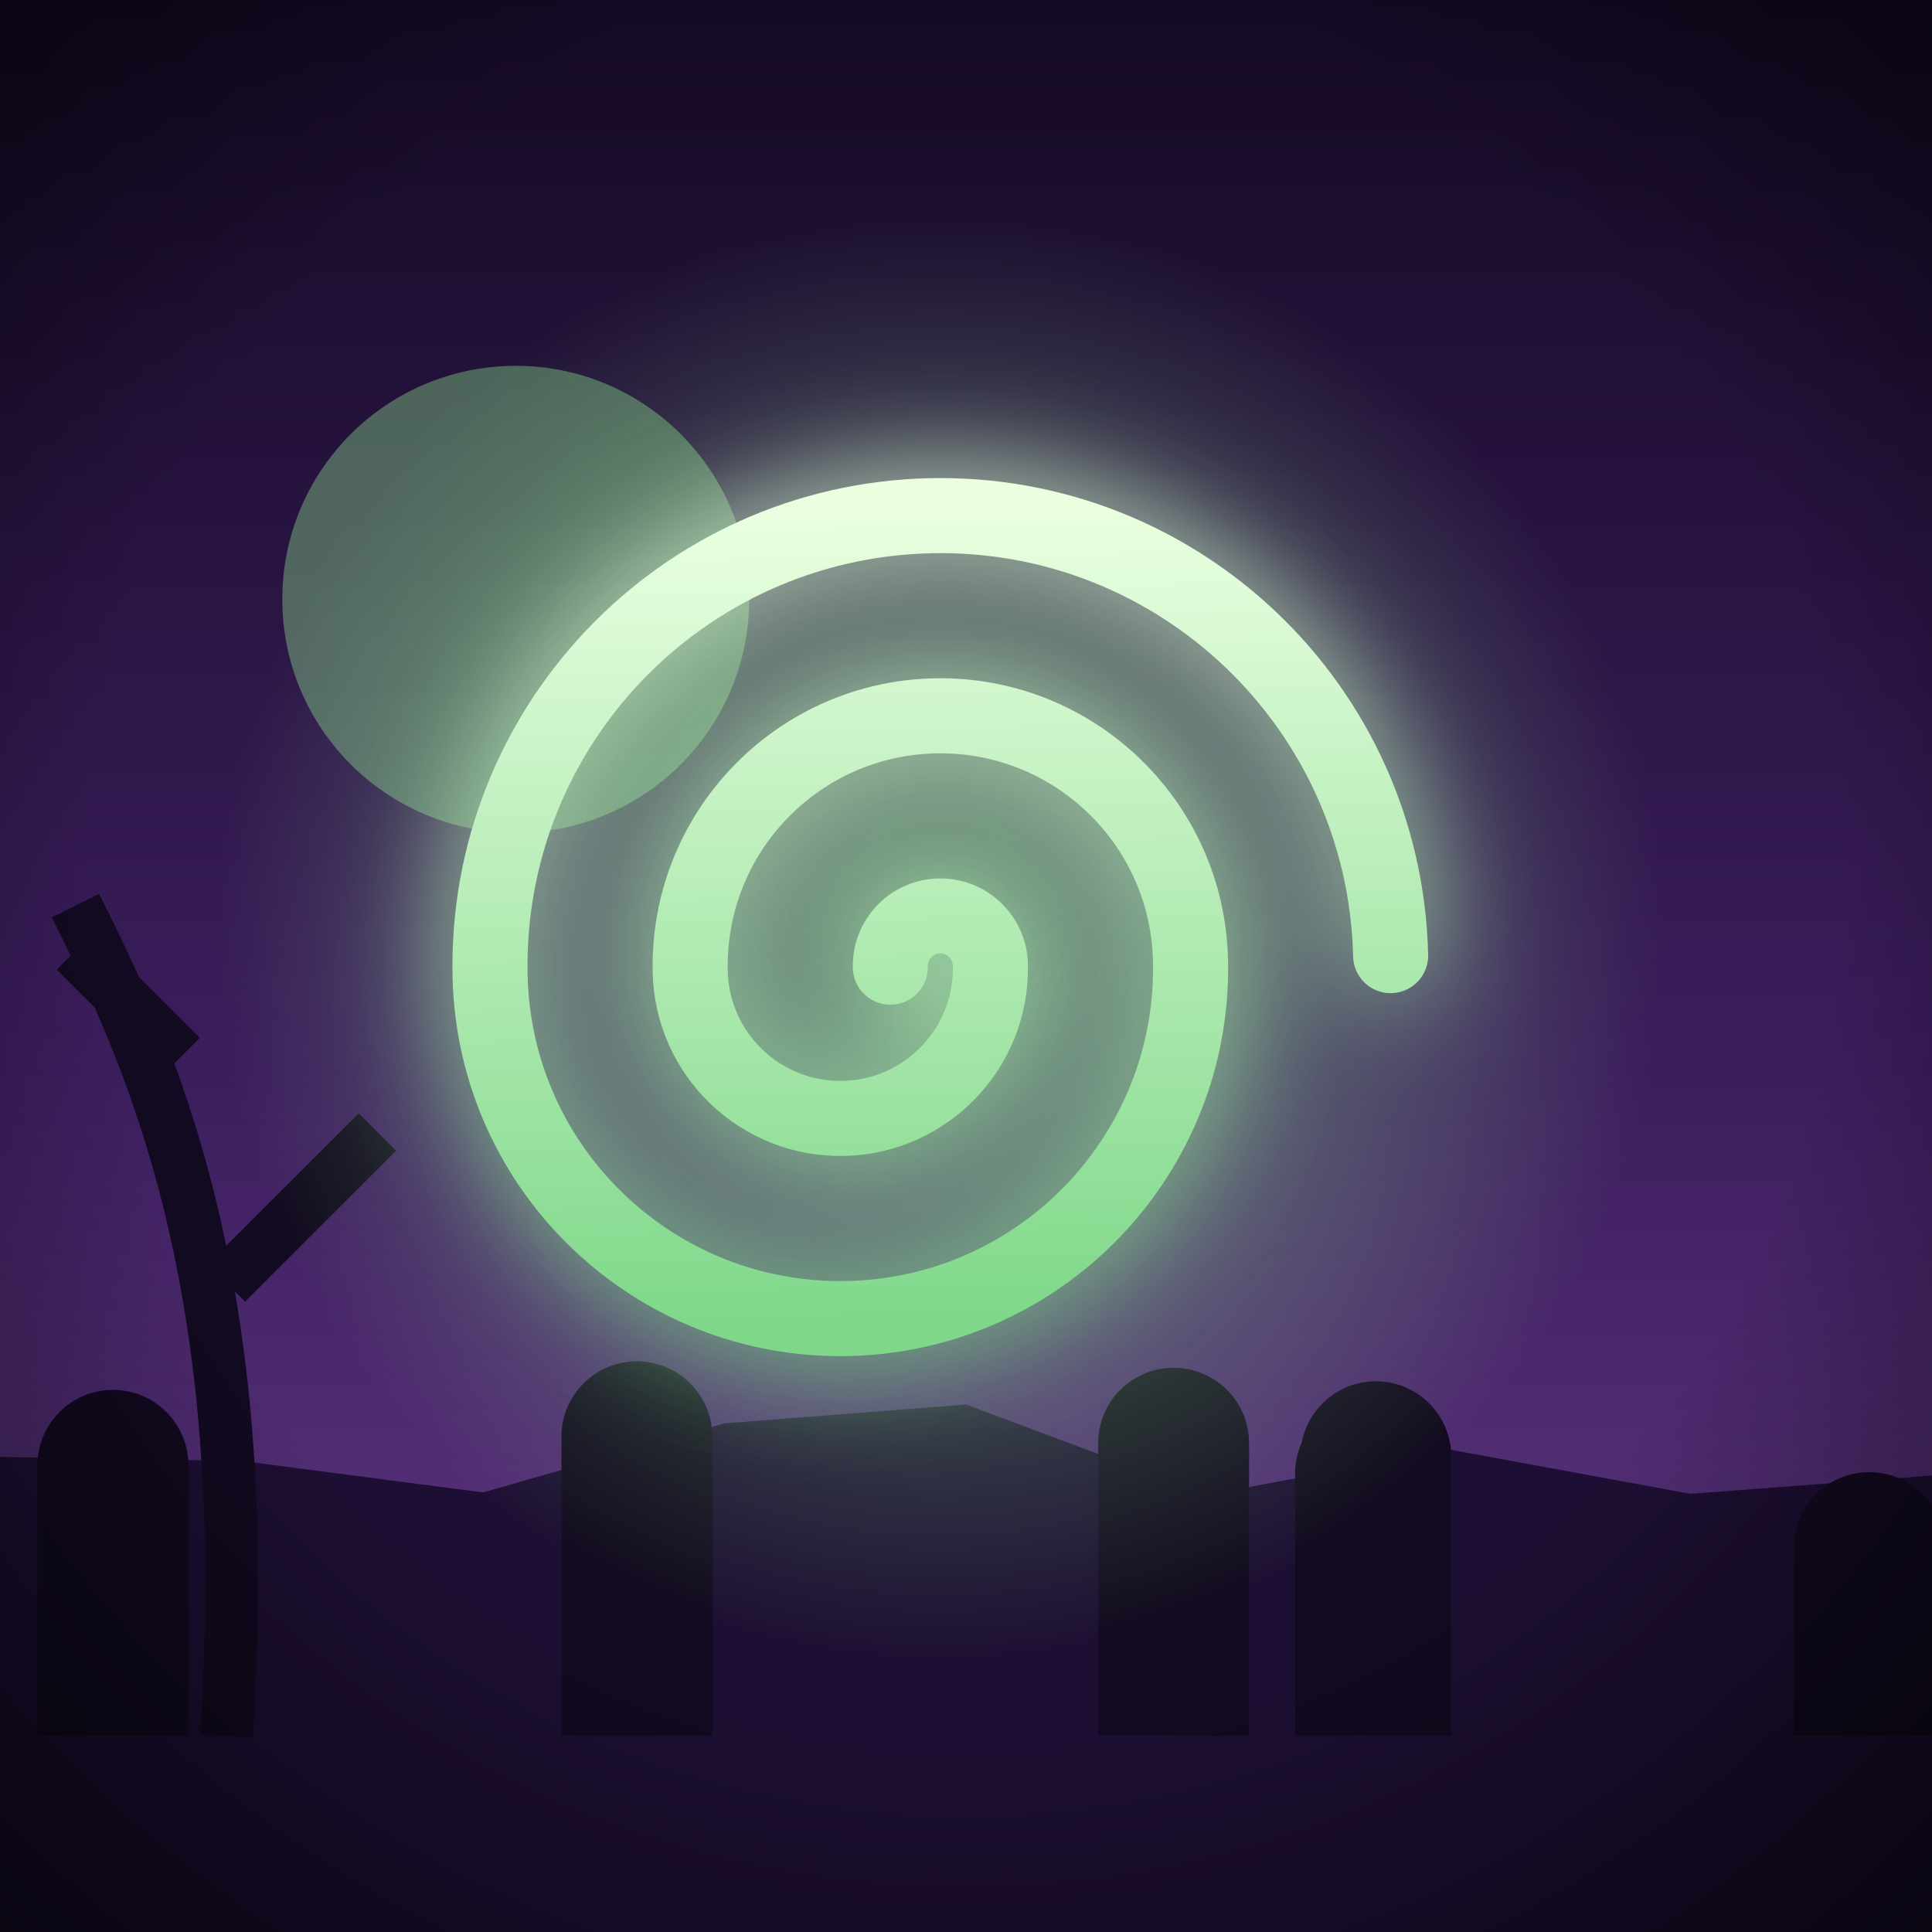
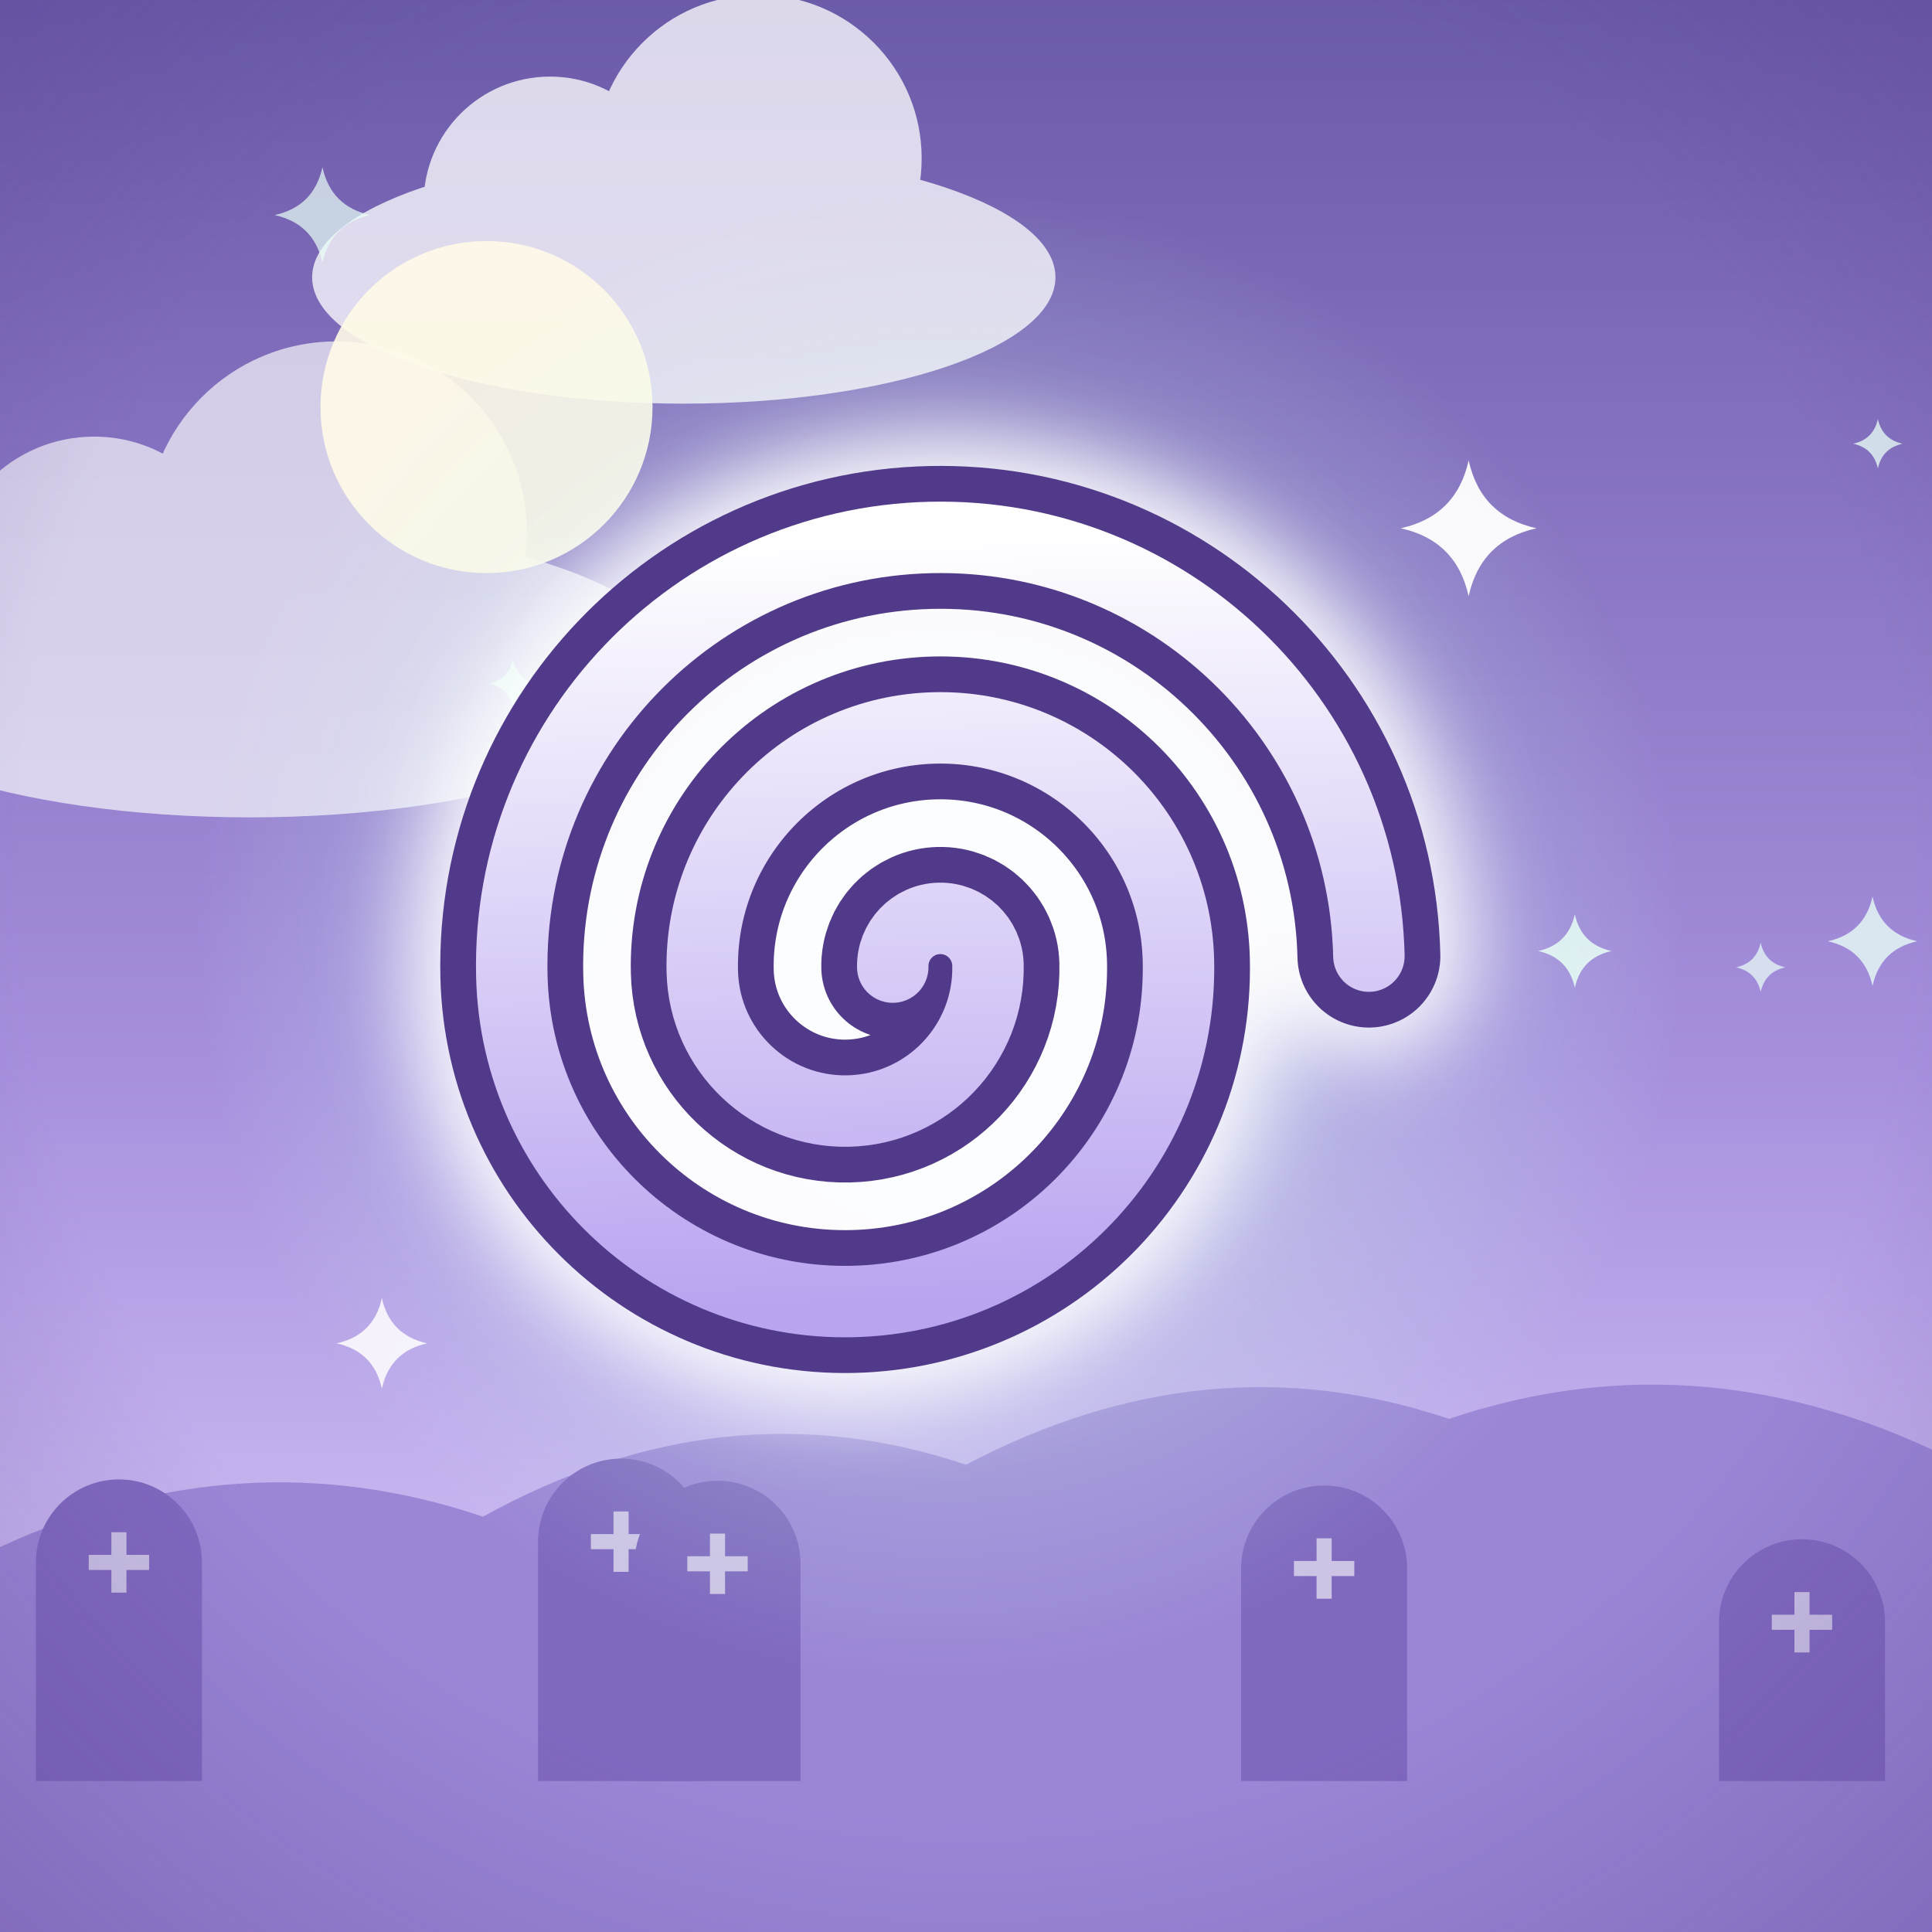
<svg xmlns="http://www.w3.org/2000/svg" viewBox="0 0 256 256" width="256" height="256">
  <defs>
    <linearGradient id="sky" x1="0" y1="0" x2="0" y2="1">
-       <stop offset="0" stop-color="#140a24" />
-       <stop offset=".55" stop-color="#3b1d5c" />
-       <stop offset="1" stop-color="#6a3f8f" />
+       <stop offset="0" stop-color="#6b5aa8" />
+       <stop offset=".55" stop-color="#a690de" />
+       <stop offset="1" stop-color="#e4d6ff" />
    </linearGradient>
    <radialGradient id="halo" cx=".5" cy=".5" r=".5">
-       <stop offset="0" stop-color="#9dff9a" stop-opacity=".55" />
-       <stop offset="1" stop-color="#9dff9a" stop-opacity="0" />
+       <stop offset="0" stop-color="#d4fff0" stop-opacity=".85" />
+       <stop offset=".6" stop-color="#d4fff0" stop-opacity=".25" />
+       <stop offset="1" stop-color="#d4fff0" stop-opacity="0" />
    </radialGradient>
    <linearGradient id="gl" x1="0" y1="0" x2="0" y2="1">
-       <stop offset="0" stop-color="#e9ffe0" />
-       <stop offset="1" stop-color="#7fd88a" />
+       <stop offset="0" stop-color="#ffffff" />
+       <stop offset="1" stop-color="#b9a4f0" />
    </linearGradient>
    <radialGradient id="vig" cx=".5" cy=".45" r=".75">
-       <stop offset=".6" stop-color="#000" stop-opacity="0" />
-       <stop offset="1" stop-color="#000" stop-opacity=".7" />
+       <stop offset=".65" stop-color="#523a8a" stop-opacity="0" />
+       <stop offset="1" stop-color="#523a8a" stop-opacity=".35" />
    </radialGradient>
    <filter id="blur" x="-30%" y="-30%" width="160%" height="160%">
-       <feGaussianBlur stdDeviation="9" />
+       <feGaussianBlur stdDeviation="7" />
    </filter>
-     <style>.k{fill:#140a24;opacity:.85}.ks{fill:none;stroke:#140a24;stroke-width:6;stroke-linecap:round;opacity:.8}.s{fill:none;stroke:url(#gl);stroke-linecap:round;stroke-linejoin:round}</style>
+     <style>.k{fill:#523a8a;opacity:.9}.ks{fill:none;stroke:#523a8a;stroke-width:6;stroke-linecap:round;opacity:.85}.s{fill:none;stroke:url(#gl);stroke-linecap:round;stroke-linejoin:round}</style>
  </defs>
  <rect width="256" height="256" fill="url(#sky)" />
-   <circle cx="68.339" cy="79.406" r="30.933" fill="#9dff9a" opacity=".35" />
-   <path d="M0 256L0 200L0 193.05L32 193.581L64 197.753L96 188.602L128 186.107L160 198.072L192 192.06L224 197.939L256 195.517L256 256z" fill="#1d0f33" />
-   <path d="M145.509 230v-38.762a10 10 0 0 1 20 0v38.762z" fill="#120a20" />
-   <path d="M172.303 230v-36.974a10 10 0 0 1 20 0v36.974z" fill="#120a20" />
-   <path d="M74.393 230v-39.62a10 10 0 0 1 20 0v39.62z" fill="#120a20" />
-   <path d="M237.677 230v-24.931a10 10 0 0 1 20 0v24.931z" fill="#120a20" />
-   <path d="M4.965 230v-35.834a10 10 0 0 1 20 0v35.834z" fill="#120a20" />
-   <path d="M171.602 230v-34.723a10 10 0 0 1 20 0v34.723z" fill="#120a20" />
-   <path d="M30 230c4-60-10-90-20-110M30 170l20-20M24 140l-14-14" stroke="#120a20" stroke-width="7" fill="none" />
-   <circle cx="124.602" cy="124" r="96" fill="url(#halo)" />
-   <g transform="translate(124.6024 128) rotate(-1.320813) scale(0.8288684) translate(-128 -128)">
-     <g filter="url(#blur)" opacity=".9" fill="#9dff9a" stroke="#9dff9a">
-       <path d="M128 128m-8 0a8 8 0 1 1 16 0a24 24 0 1 1-48 0a40 40 0 1 1 80 0a56 56 0 1 1-112 0a72 72 0 1 1 144 0" class="s" stroke-width="12" />
+   <g fill="#ffffff" opacity="0.654">
+     <ellipse cx="33.105" cy="88.812" rx="57.333" ry="19.493" />
+     <circle cx="12.465" cy="77.345" r="19.493" />
+     <circle cx="44.571" cy="70.465" r="25.226" />
+   </g>
+   <g fill="#ffffff" opacity="0.758">
+     <ellipse cx="90.607" cy="36.742" rx="49.247" ry="16.744" />
+     <circle cx="72.878" cy="26.892" r="16.744" />
+     <circle cx="100.456" cy="20.983" r="21.669" />
+   </g>
+   <circle cx="64.464" cy="53.94" r="22" fill="#fffbe8" opacity=".9" />
+   <circle cx="77.454" cy="40" r="20" fill="#6b5aa8" opacity=".0" />
+   <path d="M0 256L0 205Q32 190.165 64 200.965Q96 183.287 128 194.087Q160 177.213 192 188.013Q224 177.213 256 192.077Q288 178.676 320 189.476L256 256z" fill="#9b86d6" />
+   <path d="M71.293 236v-31.724a11 11 0 0 1 22 0v31.724z" fill="#7f69bf" />
+   <path d="M82.293 200.276v8M78.293 204.276h8" stroke="#fff" stroke-width="2" opacity=".6" />
+   <path d="M227.774 236v-21.041a11 11 0 0 1 22 0v21.041z" fill="#7f69bf" />
+   <path d="M238.774 210.959v8M234.774 214.959h8" stroke="#fff" stroke-width="2" opacity=".6" />
+   <path d="M4.758 236v-28.97a11 11 0 0 1 22 0v28.97z" fill="#7f69bf" />
+   <path d="M15.758 203.03v8M11.758 207.03h8" stroke="#fff" stroke-width="2" opacity=".6" />
+   <path d="M164.452 236v-28.162a11 11 0 0 1 22 0v28.162z" fill="#7f69bf" />
+   <path d="M175.452 203.838v8M171.452 207.838h8" stroke="#fff" stroke-width="2" opacity=".6" />
+   <path d="M84.073 236v-28.79a11 11 0 0 1 22 0v28.79z" fill="#7f69bf" />
+   <path d="M95.073 203.21v8M91.073 207.21h8" stroke="#fff" stroke-width="2" opacity=".6" />
+   <path d="M67.959 87.418Q68.529 90.013 71.124 90.583Q68.529 91.153 67.959 93.747Q67.39 91.153 64.795 90.583Q67.39 90.013 67.959 87.418z" fill="#e9fff6" opacity="0.765" />
+   <path d="M208.673 121.154Q209.549 125.142 213.537 126.017Q209.549 126.893 208.673 130.881Q207.798 126.893 203.81 126.017Q207.798 125.142 208.673 121.154z" fill="#e9fff6" opacity="0.859" />
+   <path d="M248.829 55.526Q249.418 58.208 252.099 58.796Q249.418 59.385 248.829 62.067Q248.241 59.385 245.559 58.796Q248.241 58.208 248.829 55.526z" fill="#e9fff6" opacity="0.812" />
+   <path d="M233.299 124.911Q233.887 127.59 236.565 128.178Q233.887 128.765 233.299 131.444Q232.711 128.765 230.032 128.178Q232.711 127.59 233.299 124.911z" fill="#e9fff6" opacity="0.725" />
+   <path d="M42.726 22.161Q43.866 27.357 49.063 28.498Q43.866 29.639 42.726 34.836Q41.585 29.639 36.388 28.498Q41.585 27.357 42.726 22.161z" fill="#e9fff6" opacity="0.705" />
+   <path d="M248.119 118.8Q249.185 123.655 254.04 124.721Q249.185 125.787 248.119 130.642Q247.054 125.787 242.199 124.721Q247.054 123.655 248.119 118.8z" fill="#e9fff6" opacity="0.791" />
+   <circle cx="124.602" cy="124" r="100" fill="url(#halo)" />
+   <g transform="translate(124.6024 128) rotate(-1.320813) scale(0.7888684) translate(-128 -128)">
+     <g filter="url(#blur)" opacity=".95" fill="#ffffff" stroke="#ffffff" stroke-width="22">
+       <path d="M128 128m-8 0a8 8 0 1 1 16 0a24 24 0 1 1-48 0a40 40 0 1 1 80 0a56 56 0 1 1-112 0a72 72 0 1 1 144 0" fill="none" stroke="#ffffff" stroke-linecap="round" stroke-linejoin="round" data-o="1" stroke-width="34" />
    </g>
-     <g fill="url(#gl)" stroke="#140a24" stroke-width="2">
+     <g fill="#523a8a" stroke="#523a8a" stroke-width="12" stroke-linejoin="round">
+       <path d="M128 128m-8 0a8 8 0 1 1 16 0a24 24 0 1 1-48 0a40 40 0 1 1 80 0a56 56 0 1 1-112 0a72 72 0 1 1 144 0" fill="none" stroke="#523a8a" stroke-linecap="round" stroke-linejoin="round" data-o="1" stroke-width="24" />
+     </g>
+     <g fill="url(#gl)" stroke="none">
      <path d="M128 128m-8 0a8 8 0 1 1 16 0a24 24 0 1 1-48 0a40 40 0 1 1 80 0a56 56 0 1 1-112 0a72 72 0 1 1 144 0" class="s" stroke-width="12" />
    </g>
  </g>
+   <path d="M194.602 61Q196.222 68.38 203.602 70Q196.222 71.62 194.602 79Q192.982 71.62 185.602 70Q192.982 68.38 194.602 61z" fill="#ffffff" opacity="0.95" />
+   <path d="M50.602 172Q51.682 176.92 56.602 178Q51.682 179.08 50.602 184Q49.522 179.08 44.602 178Q49.522 176.92 50.602 172z" fill="#ffffff" opacity="0.85" />
  <rect width="256" height="256" fill="url(#vig)" />
</svg>
